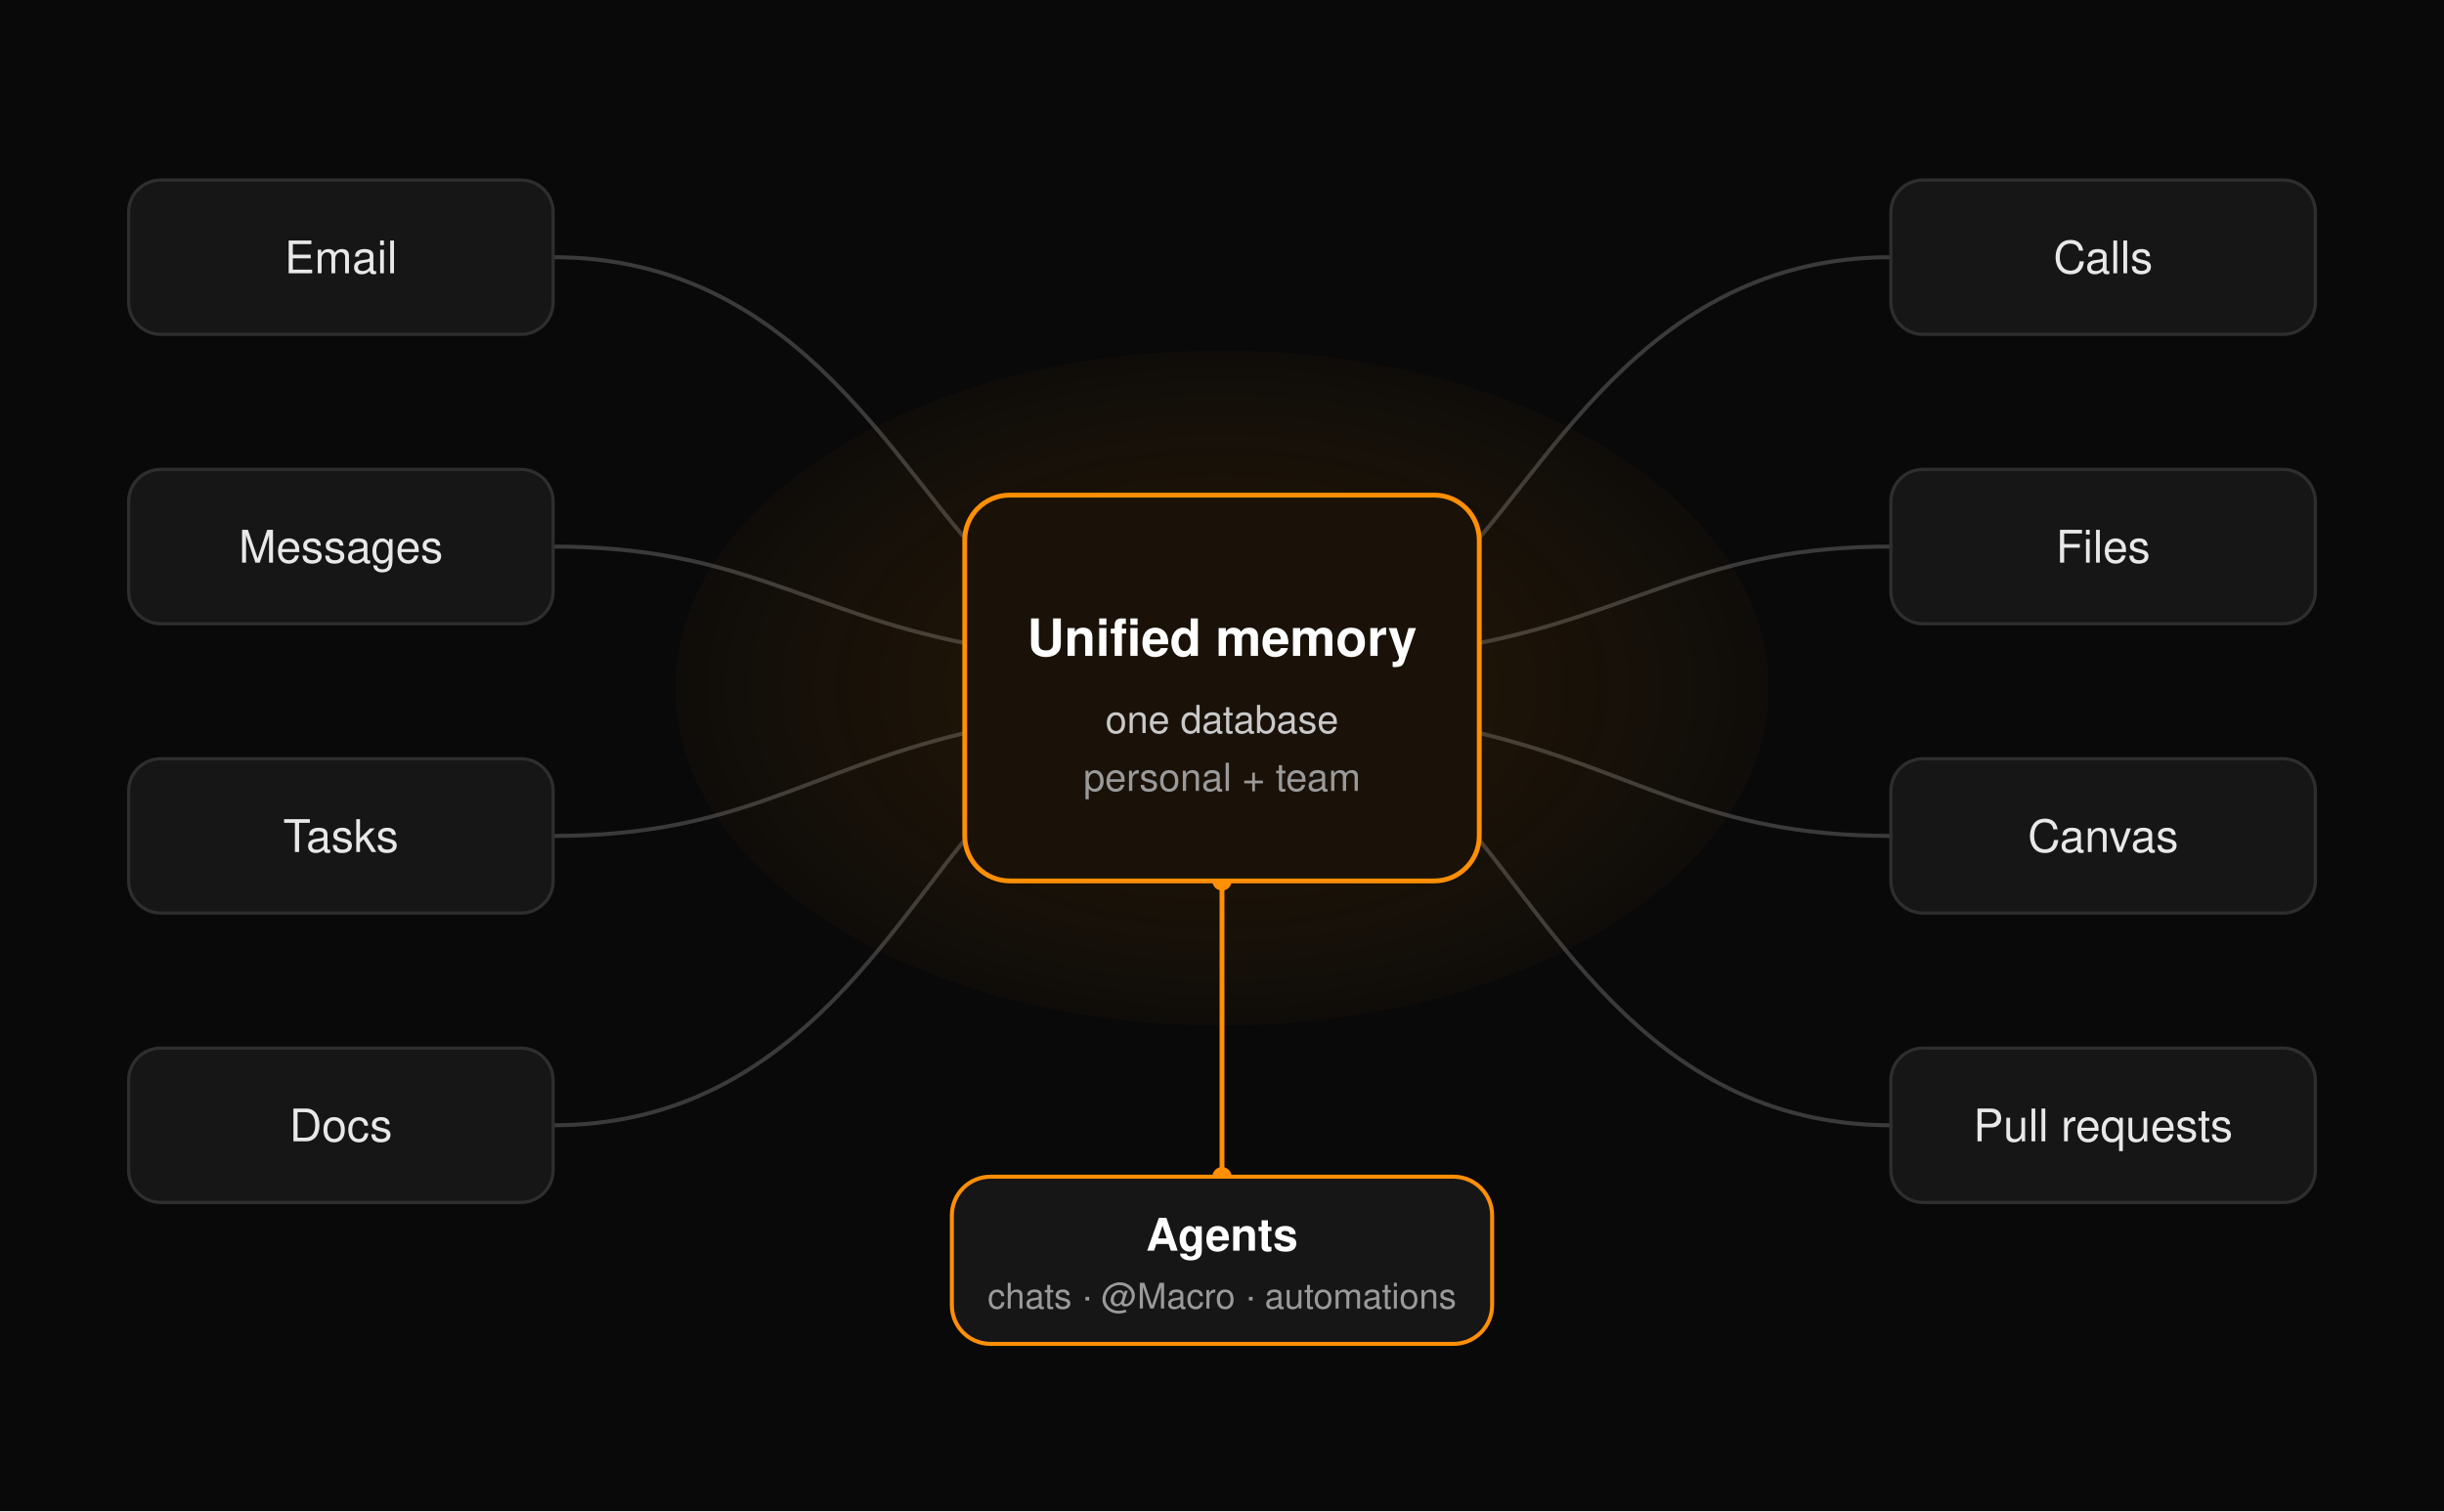
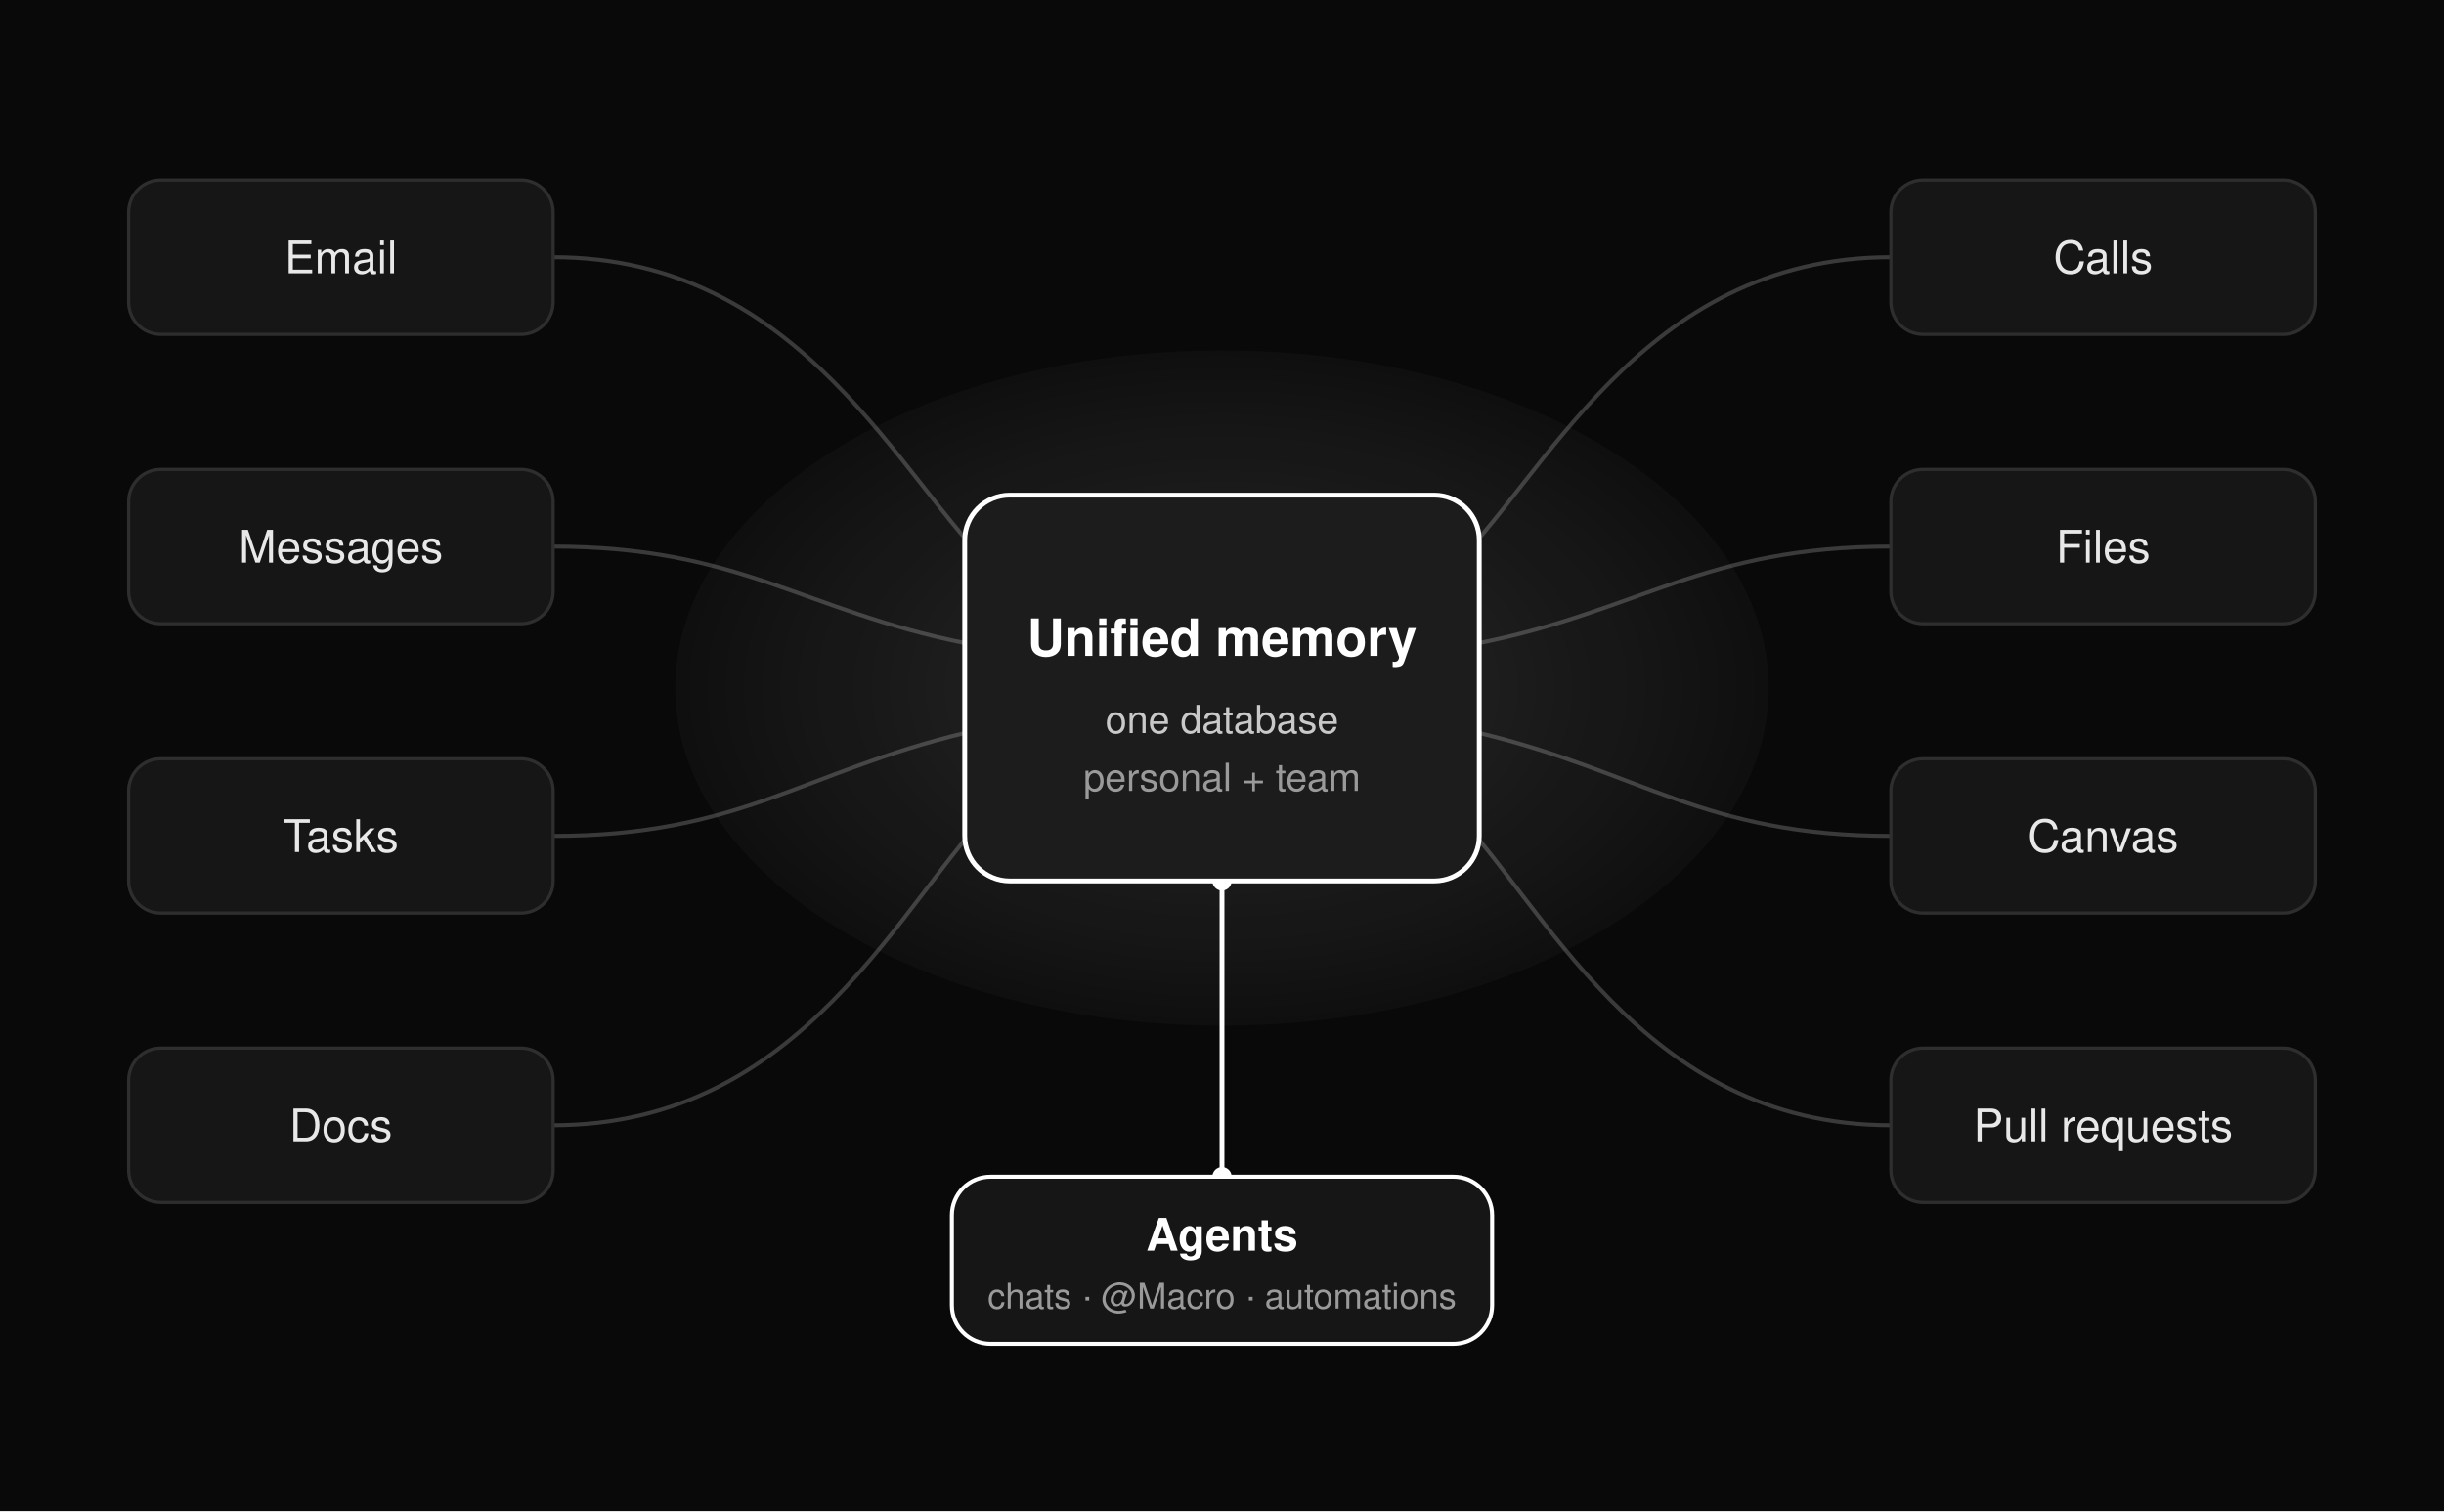
<svg xmlns="http://www.w3.org/2000/svg" viewBox="0 0 760 470" font-family="ui-sans-serif, -apple-system, 'Segoe UI', Helvetica, Arial, sans-serif">
  <defs>
    <radialGradient id="coreGlow" cx="50%" cy="50%" r="60%">
-       <stop offset="0%" stop-color="#ff8f05" stop-opacity="0.14" />
-       <stop offset="100%" stop-color="#ff8f05" stop-opacity="0" />
+       <stop offset="0%" stop-color="#ffffff" stop-opacity="0.14" />
+       <stop offset="100%" stop-color="#ffffff" stop-opacity="0" />
    </radialGradient>
  </defs>
  <rect x="0" y="0" width="760" height="470" fill="#090909" />
  <g stroke="#3a3a3a" stroke-width="1.25">
    <path d="M 172 80  C 250 80, 280 150, 310 178" fill="none" />
    <path d="M 172 170 C 230 170, 250 190, 300 200" fill="none" />
    <path d="M 172 260 C 230 260, 250 240, 300 228" fill="none" />
    <path d="M 172 350 C 250 350, 280 280, 310 250" fill="none" />
    <path d="M 588 80  C 510 80, 480 150, 450 178" fill="none" />
    <path d="M 588 170 C 530 170, 510 190, 460 200" fill="none" />
    <path d="M 588 260 C 530 260, 510 240, 460 228" fill="none" />
    <path d="M 588 350 C 510 350, 480 280, 450 250" fill="none" />
  </g>
-   <path d="M 380 274 L 380 366" stroke="#ff8f05" stroke-width="1.5" fill="none" />
-   <circle cx="380" cy="274" r="3" fill="#ff8f05" />
-   <circle cx="380" cy="366" r="3" fill="#ff8f05" />
+   <path d="M 380 274 L 380 366" stroke="#ffffff" stroke-width="1.5" fill="none" />
+   <circle cx="380" cy="274" r="3" fill="#ffffff" />
+   <circle cx="380" cy="366" r="3" fill="#ffffff" />
  <g>
    <g>
      <rect x="40" y="56" width="132" height="48" rx="10" fill="#161616" stroke="#2e2e2e" />
      <text x="106" y="85" fill="#e8e8e8" font-size="14" text-anchor="middle">Email</text>
    </g>
    <g>
      <rect x="40" y="146" width="132" height="48" rx="10" fill="#161616" stroke="#2e2e2e" />
      <text x="106" y="175" fill="#e8e8e8" font-size="14" text-anchor="middle">Messages</text>
    </g>
    <g>
      <rect x="40" y="236" width="132" height="48" rx="10" fill="#161616" stroke="#2e2e2e" />
      <text x="106" y="265" fill="#e8e8e8" font-size="14" text-anchor="middle">Tasks</text>
    </g>
    <g>
      <rect x="40" y="326" width="132" height="48" rx="10" fill="#161616" stroke="#2e2e2e" />
      <text x="106" y="355" fill="#e8e8e8" font-size="14" text-anchor="middle">Docs</text>
    </g>
  </g>
  <g>
    <g>
      <rect x="588" y="56" width="132" height="48" rx="10" fill="#161616" stroke="#2e2e2e" />
      <text x="654" y="85" fill="#e8e8e8" font-size="14" text-anchor="middle">Calls</text>
    </g>
    <g>
      <rect x="588" y="146" width="132" height="48" rx="10" fill="#161616" stroke="#2e2e2e" />
      <text x="654" y="175" fill="#e8e8e8" font-size="14" text-anchor="middle">Files</text>
    </g>
    <g>
      <rect x="588" y="236" width="132" height="48" rx="10" fill="#161616" stroke="#2e2e2e" />
      <text x="654" y="265" fill="#e8e8e8" font-size="14" text-anchor="middle">Canvas</text>
    </g>
    <g>
      <rect x="588" y="326" width="132" height="48" rx="10" fill="#161616" stroke="#2e2e2e" />
      <text x="654" y="355" fill="#e8e8e8" font-size="14" text-anchor="middle">Pull requests</text>
    </g>
  </g>
  <ellipse cx="380" cy="214" rx="170" ry="105" fill="url(#coreGlow)" />
-   <rect x="300" y="154" width="160" height="120" rx="14" fill="#1a1208" stroke="#ff8f05" stroke-width="1.5" />
+   <rect x="300" y="154" width="160" height="120" rx="14" fill="#1c1c1c" stroke="#ffffff" stroke-width="1.5" />
  <text x="380" y="204" fill="#ffffff" font-size="16" font-weight="600" text-anchor="middle">Unified memory</text>
  <text x="380" y="228" fill="#c9c9c9" font-size="12" text-anchor="middle">one database</text>
  <text x="380" y="246" fill="#9a9a9a" font-size="12" text-anchor="middle">personal + team</text>
-   <rect x="296" y="366" width="168" height="52" rx="12" fill="#161616" stroke="#ff8f05" stroke-width="1.25" />
+   <rect x="296" y="366" width="168" height="52" rx="12" fill="#161616" stroke="#ffffff" stroke-width="1.25" />
  <text x="380" y="389" fill="#ffffff" font-size="14" font-weight="600" text-anchor="middle">Agents</text>
  <text x="380" y="407" fill="#9a9a9a" font-size="11" text-anchor="middle">chats · @Macro · automations</text>
</svg>
